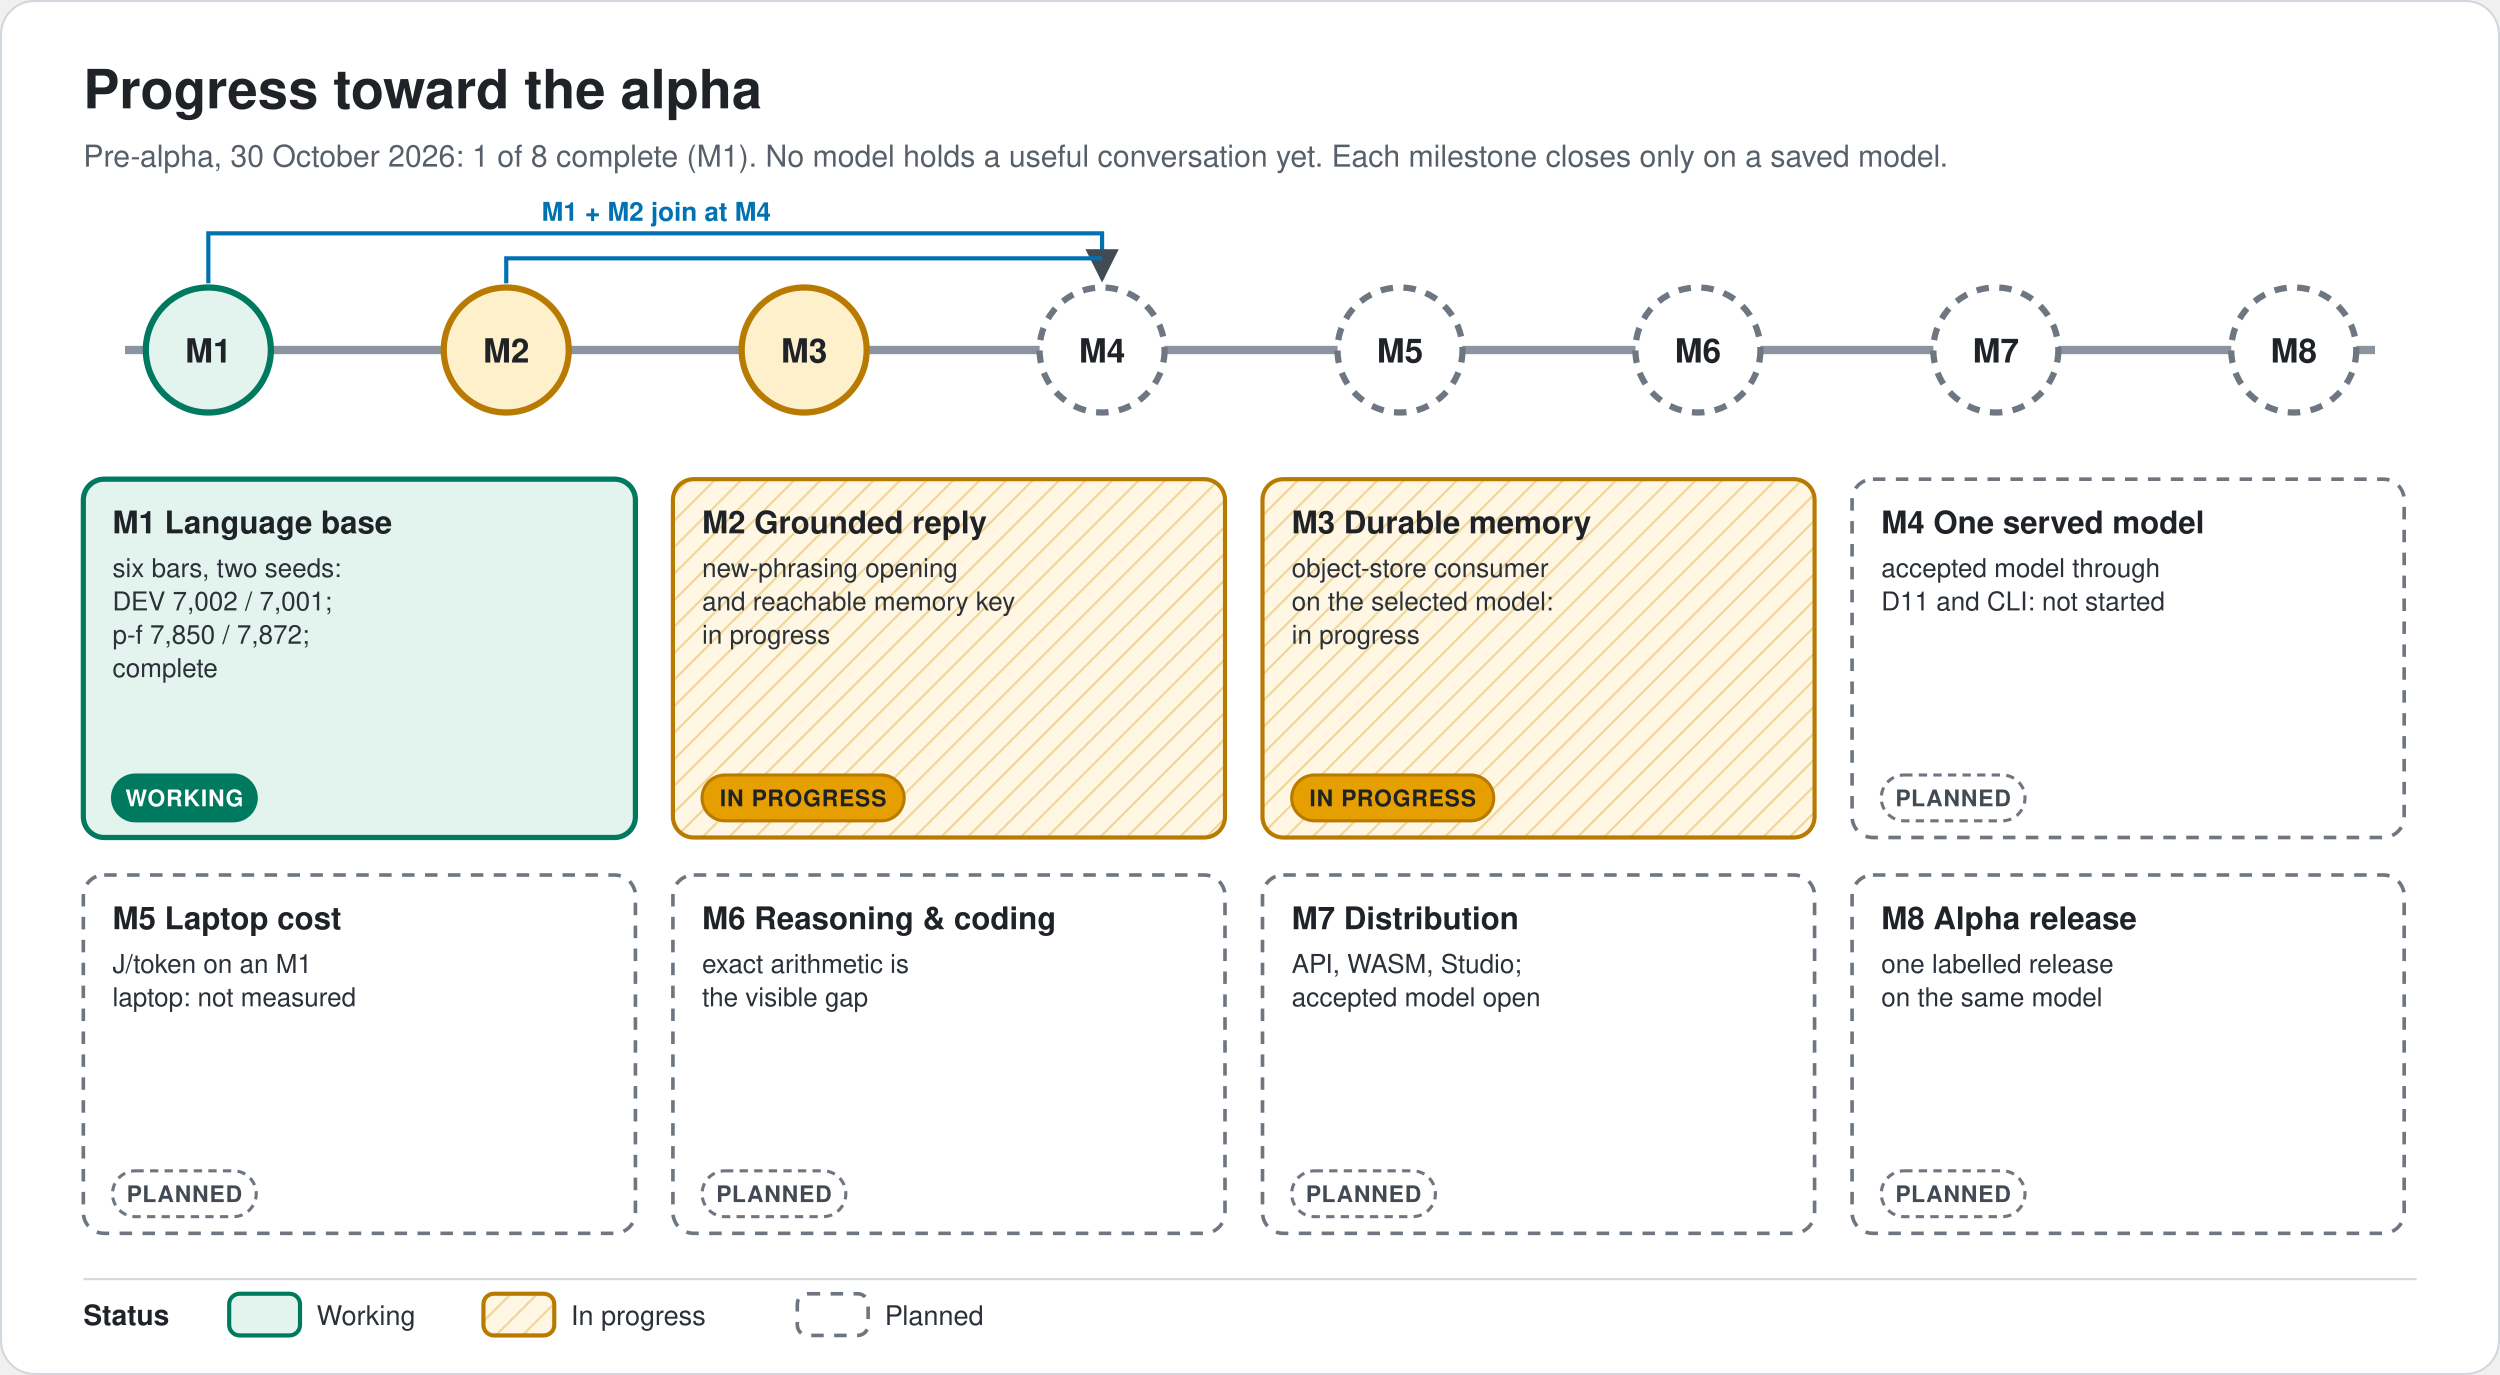
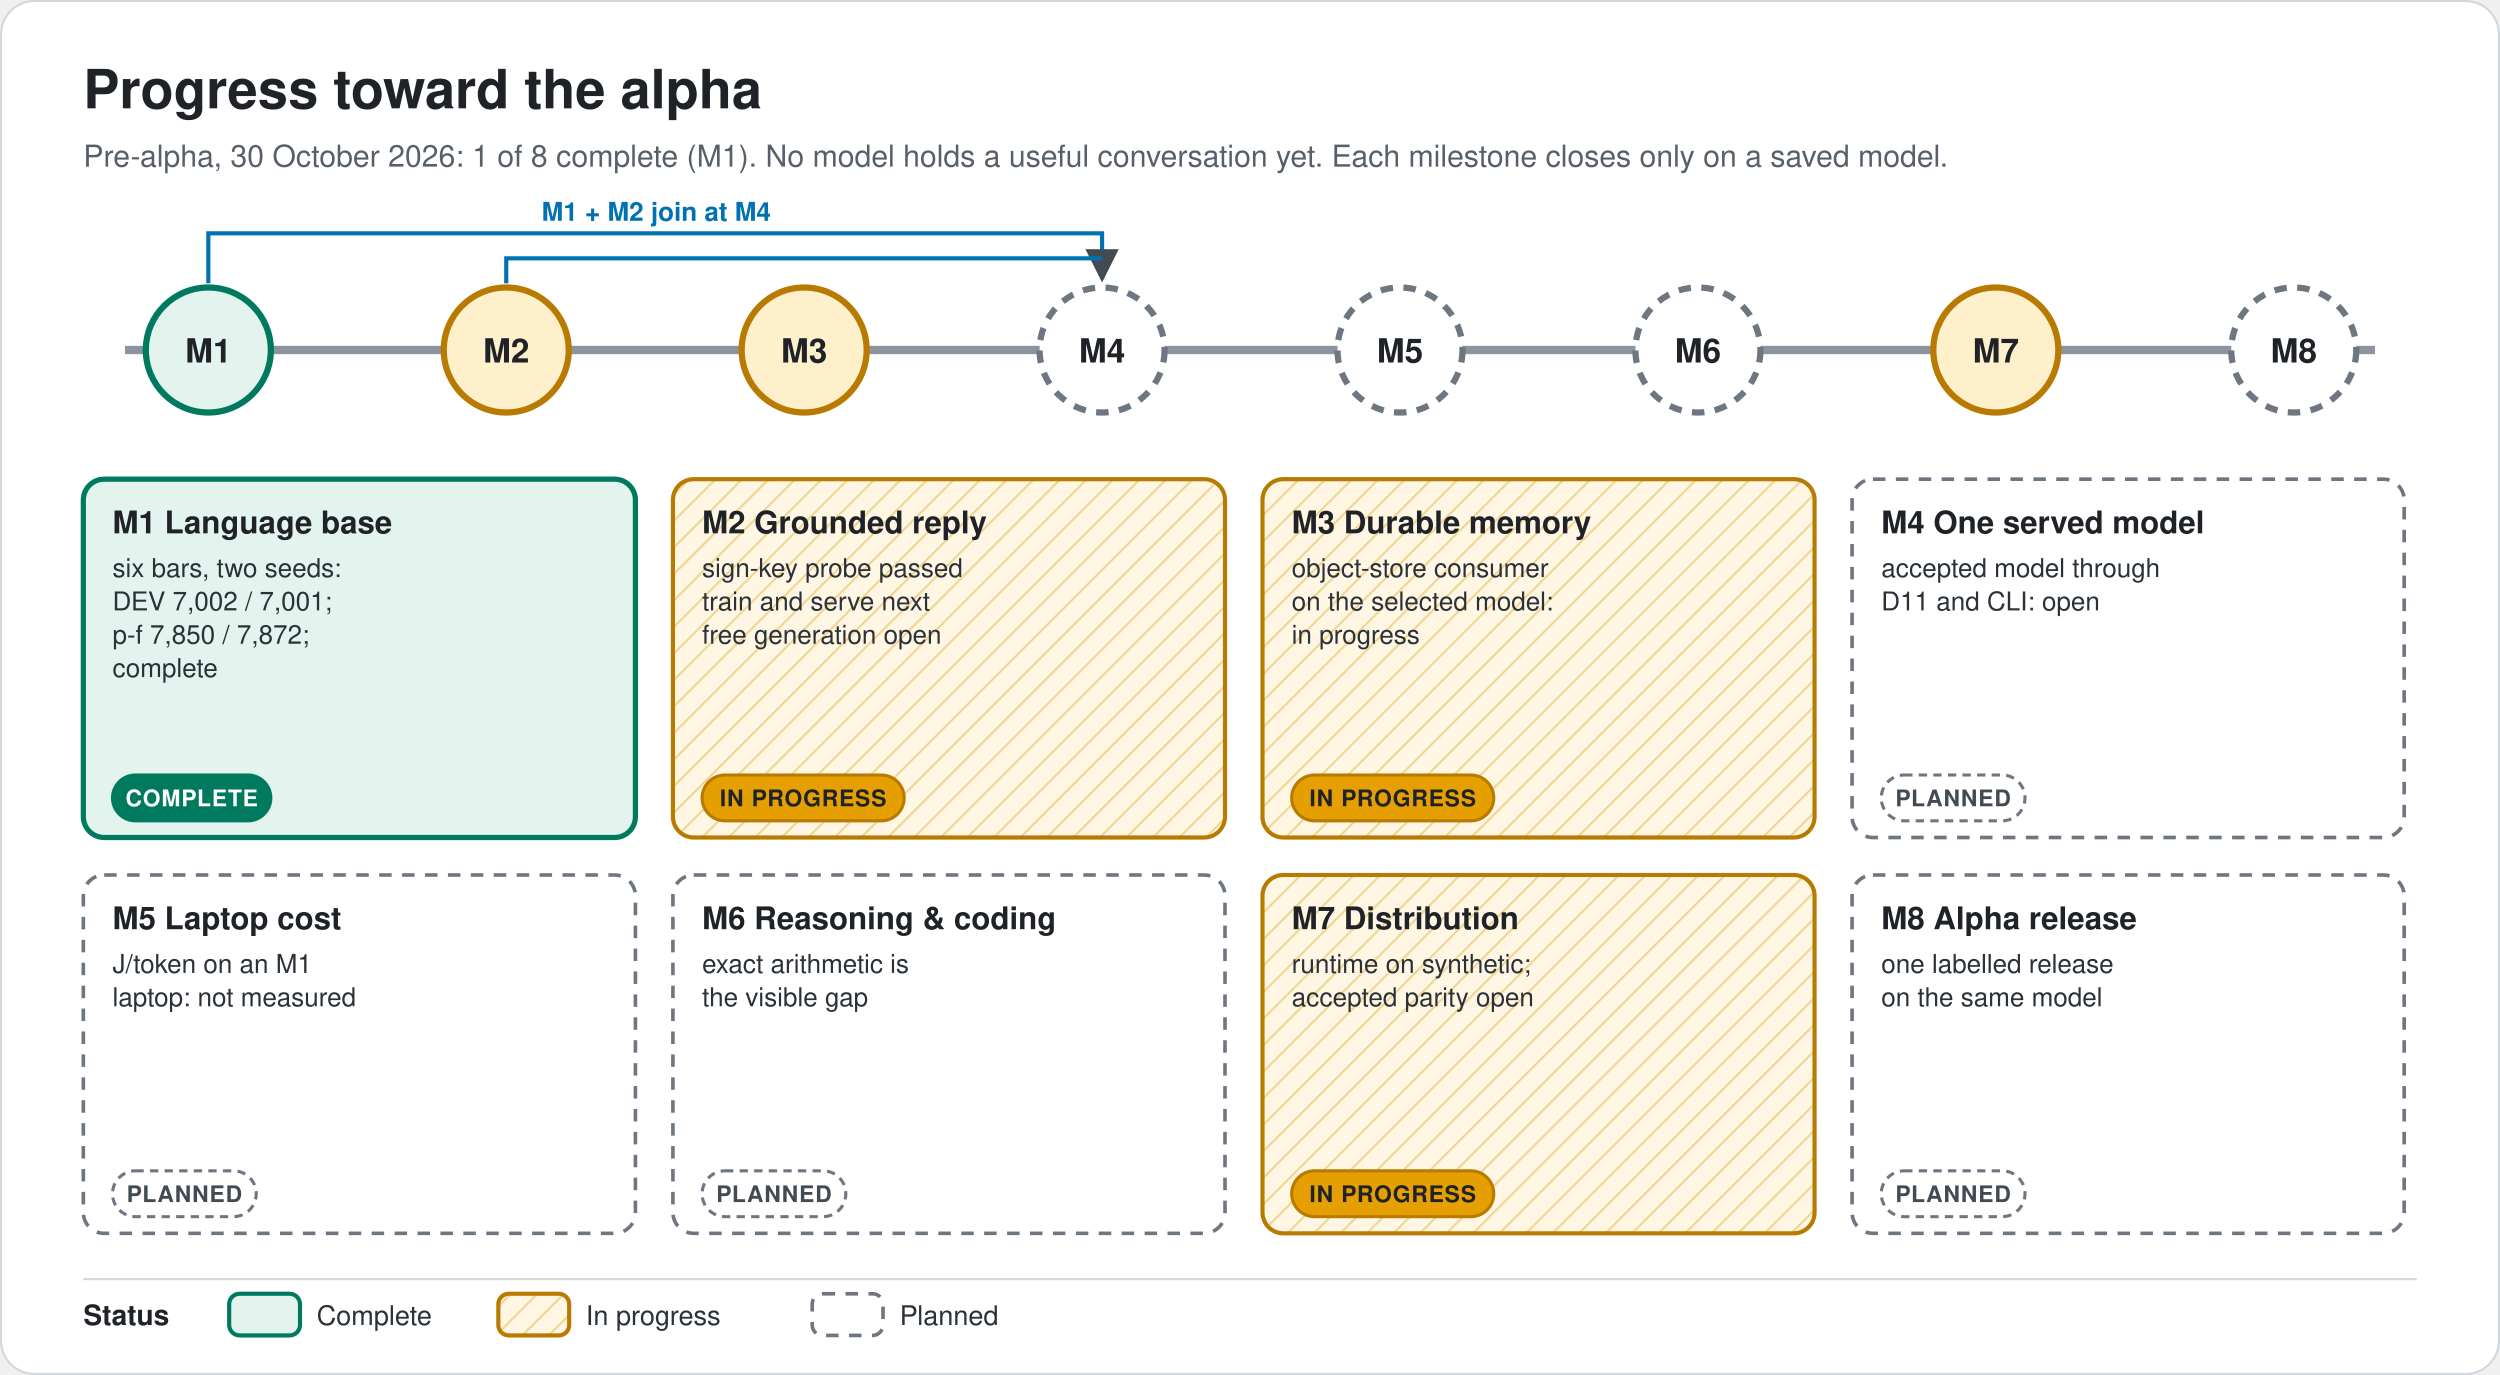
<svg xmlns="http://www.w3.org/2000/svg" viewBox="0 0 1200 660" width="1200" height="660" role="img" aria-labelledby="t d" font-family="-apple-system, BlinkMacSystemFont, 'Segoe UI', Helvetica, Arial, sans-serif">
  <defs>
    <marker id="ah" viewBox="0 0 10 10" refX="9" refY="5" markerWidth="8" markerHeight="8" orient="auto-start-reverse">
      <path d="M0,0 L10,5 L0,10 z" fill="#424A53" />
    </marker>
    <pattern id="hP" width="9" height="9" patternUnits="userSpaceOnUse" patternTransform="rotate(45)">
      <rect width="9" height="9" fill="#FFF7E3" />
      <line x1="0" y1="0" x2="0" y2="9" stroke="#F1D79A" stroke-width="2.2" />
    </pattern>
    <pattern id="hF" width="8" height="8" patternUnits="userSpaceOnUse">
      <rect width="8" height="8" fill="#F0F2F4" />
      <path d="M0,0 L8,8 M8,0 L0,8" stroke="#D3D8DD" stroke-width="1" />
    </pattern>
  </defs>
  <rect x="0.5" y="0.5" width="1199" height="659" rx="16" fill="#FFFFFF" stroke="#D0D7DE" stroke-width="1" />
  <text x="40" y="52" font-size="26" font-weight="700" fill="#1F2328" text-anchor="start">Progress toward the alpha</text>
  <text x="40" y="80" font-size="14.5" font-weight="400" fill="#57606A" text-anchor="start">Pre-alpha, 30 October 2026: 1 of 8 complete (M1). No model holds a useful conversation yet. Each milestone closes only on a saved model.</text>
  <path d="M60,168 L1140,168" fill="none" stroke="#8C959F" stroke-width="4" />
  <circle cx="100" cy="168" r="30" fill="#E3F4EE" stroke="#007A5E" stroke-width="3" />
  <text x="100" y="174" font-size="16" font-weight="700" fill="#1F2328" text-anchor="middle">M1</text>
  <circle cx="243" cy="168" r="30" fill="#FFF0CC" stroke="#B87A00" stroke-width="3" />
  <text x="243" y="174" font-size="16" font-weight="700" fill="#1F2328" text-anchor="middle">M2</text>
  <circle cx="386" cy="168" r="30" fill="#FFF0CC" stroke="#B87A00" stroke-width="3" />
  <text x="386" y="174" font-size="16" font-weight="700" fill="#1F2328" text-anchor="middle">M3</text>
  <circle cx="529" cy="168" r="30" fill="#FFFFFF" stroke="#6E7781" stroke-width="3" stroke-dasharray="6 5" />
  <text x="529" y="174" font-size="16" font-weight="700" fill="#1F2328" text-anchor="middle">M4</text>
  <circle cx="672" cy="168" r="30" fill="#FFFFFF" stroke="#6E7781" stroke-width="3" stroke-dasharray="6 5" />
  <text x="672" y="174" font-size="16" font-weight="700" fill="#1F2328" text-anchor="middle">M5</text>
  <circle cx="815" cy="168" r="30" fill="#FFFFFF" stroke="#6E7781" stroke-width="3" stroke-dasharray="6 5" />
  <text x="815" y="174" font-size="16" font-weight="700" fill="#1F2328" text-anchor="middle">M6</text>
-   <circle cx="958" cy="168" r="30" fill="#FFFFFF" stroke="#6E7781" stroke-width="3" stroke-dasharray="6 5" />
+   <circle cx="958" cy="168" r="30" fill="#FFF0CC" stroke="#B87A00" stroke-width="3" />
  <text x="958" y="174" font-size="16" font-weight="700" fill="#1F2328" text-anchor="middle">M7</text>
  <circle cx="1101" cy="168" r="30" fill="#FFFFFF" stroke="#6E7781" stroke-width="3" stroke-dasharray="6 5" />
  <text x="1101" y="174" font-size="16" font-weight="700" fill="#1F2328" text-anchor="middle">M8</text>
  <path d="M100,136 L100,112 L529,112 L529,134" fill="none" stroke="#0072B2" stroke-width="2" marker-end="url(#ah)" />
  <path d="M243,136 L243,124 L529,124" fill="none" stroke="#0072B2" stroke-width="2" />
  <text x="315" y="106" font-size="12.5" font-weight="700" fill="#0072B2" text-anchor="middle">M1 + M2 join at M4</text>
  <rect x="40" y="230" width="265" height="172" rx="10" fill="#E3F4EE" stroke="#007A5E" stroke-width="2.5" />
  <text x="54" y="256" font-size="15" font-weight="700" fill="#1F2328" text-anchor="start">M1  Language base</text>
  <text x="54" y="277" font-size="12.5" font-weight="400" fill="#2B3138" text-anchor="start">six bars, two seeds:</text>
  <text x="54" y="293" font-size="12.5" font-weight="400" fill="#2B3138" text-anchor="start">DEV 7,002 / 7,001;</text>
  <text x="54" y="309" font-size="12.5" font-weight="400" fill="#2B3138" text-anchor="start">p-f 7,850 / 7,872;</text>
  <text x="54" y="325" font-size="12.5" font-weight="400" fill="#2B3138" text-anchor="start">complete</text>
-   <rect x="54" y="372" width="69" height="22" rx="11" fill="#007A5E" stroke="#007A5E" stroke-width="1.5" />
-   <text x="88.5" y="387" font-size="11" font-weight="700" fill="#FFFFFF" text-anchor="middle" letter-spacing="0.4">WORKING</text>
+   <rect x="54" y="372" width="76" height="22" rx="11" fill="#007A5E" stroke="#007A5E" stroke-width="1.5" />
+   <text x="92" y="387" font-size="11" font-weight="700" fill="#FFFFFF" text-anchor="middle" letter-spacing="0.4">COMPLETE</text>
  <rect x="323" y="230" width="265" height="172" rx="10" fill="url(#hP)" stroke="#B87A00" stroke-width="2" />
  <text x="337" y="256" font-size="15" font-weight="700" fill="#1F2328" text-anchor="start">M2  Grounded reply</text>
-   <text x="337" y="277" font-size="12.5" font-weight="400" fill="#2B3138" text-anchor="start">new-phrasing opening</text>
-   <text x="337" y="293" font-size="12.5" font-weight="400" fill="#2B3138" text-anchor="start">and reachable memory key</text>
-   <text x="337" y="309" font-size="12.5" font-weight="400" fill="#2B3138" text-anchor="start">in progress</text>
+   <text x="337" y="277" font-size="12.5" font-weight="400" fill="#2B3138" text-anchor="start">sign-key probe passed</text>
+   <text x="337" y="293" font-size="12.5" font-weight="400" fill="#2B3138" text-anchor="start">train and serve next</text>
+   <text x="337" y="309" font-size="12.5" font-weight="400" fill="#2B3138" text-anchor="start">free generation open</text>
  <rect x="337" y="372" width="97" height="22" rx="11" fill="#E69F00" stroke="#B87A00" stroke-width="1.5" />
  <text x="385.5" y="387" font-size="11" font-weight="700" fill="#1F2328" text-anchor="middle" letter-spacing="0.4">IN PROGRESS</text>
  <rect x="606" y="230" width="265" height="172" rx="10" fill="url(#hP)" stroke="#B87A00" stroke-width="2" />
  <text x="620" y="256" font-size="15" font-weight="700" fill="#1F2328" text-anchor="start">M3  Durable memory</text>
  <text x="620" y="277" font-size="12.5" font-weight="400" fill="#2B3138" text-anchor="start">object-store consumer</text>
  <text x="620" y="293" font-size="12.5" font-weight="400" fill="#2B3138" text-anchor="start">on the selected model:</text>
  <text x="620" y="309" font-size="12.5" font-weight="400" fill="#2B3138" text-anchor="start">in progress</text>
  <rect x="620" y="372" width="97" height="22" rx="11" fill="#E69F00" stroke="#B87A00" stroke-width="1.5" />
  <text x="668.5" y="387" font-size="11" font-weight="700" fill="#1F2328" text-anchor="middle" letter-spacing="0.4">IN PROGRESS</text>
  <rect x="889" y="230" width="265" height="172" rx="10" fill="#FFFFFF" stroke="#6E7781" stroke-width="1.75" stroke-dasharray="6 5" />
  <text x="903" y="256" font-size="15" font-weight="700" fill="#1F2328" text-anchor="start">M4  One served model</text>
  <text x="903" y="277" font-size="12.5" font-weight="400" fill="#2B3138" text-anchor="start">accepted model through</text>
-   <text x="903" y="293" font-size="12.5" font-weight="400" fill="#2B3138" text-anchor="start">D11 and CLI: not started</text>
+   <text x="903" y="293" font-size="12.5" font-weight="400" fill="#2B3138" text-anchor="start">D11 and CLI: open</text>
  <rect x="903" y="372" width="69" height="22" rx="11" fill="#FFFFFF" stroke="#6E7781" stroke-width="1.5" stroke-dasharray="4 3" />
  <text x="937.5" y="387" font-size="11" font-weight="700" fill="#424A53" text-anchor="middle" letter-spacing="0.4">PLANNED</text>
  <rect x="40" y="420" width="265" height="172" rx="10" fill="#FFFFFF" stroke="#6E7781" stroke-width="1.75" stroke-dasharray="6 5" />
  <text x="54" y="446" font-size="15" font-weight="700" fill="#1F2328" text-anchor="start">M5  Laptop cost</text>
  <text x="54" y="467" font-size="12.5" font-weight="400" fill="#2B3138" text-anchor="start">J/token on an M1</text>
  <text x="54" y="483" font-size="12.5" font-weight="400" fill="#2B3138" text-anchor="start">laptop: not measured</text>
  <rect x="54" y="562" width="69" height="22" rx="11" fill="#FFFFFF" stroke="#6E7781" stroke-width="1.5" stroke-dasharray="4 3" />
  <text x="88.5" y="577" font-size="11" font-weight="700" fill="#424A53" text-anchor="middle" letter-spacing="0.4">PLANNED</text>
  <rect x="323" y="420" width="265" height="172" rx="10" fill="#FFFFFF" stroke="#6E7781" stroke-width="1.75" stroke-dasharray="6 5" />
  <text x="337" y="446" font-size="15" font-weight="700" fill="#1F2328" text-anchor="start">M6  Reasoning &amp; coding</text>
  <text x="337" y="467" font-size="12.5" font-weight="400" fill="#2B3138" text-anchor="start">exact arithmetic is</text>
  <text x="337" y="483" font-size="12.5" font-weight="400" fill="#2B3138" text-anchor="start">the visible gap</text>
  <rect x="337" y="562" width="69" height="22" rx="11" fill="#FFFFFF" stroke="#6E7781" stroke-width="1.5" stroke-dasharray="4 3" />
  <text x="371.5" y="577" font-size="11" font-weight="700" fill="#424A53" text-anchor="middle" letter-spacing="0.4">PLANNED</text>
-   <rect x="606" y="420" width="265" height="172" rx="10" fill="#FFFFFF" stroke="#6E7781" stroke-width="1.75" stroke-dasharray="6 5" />
+   <rect x="606" y="420" width="265" height="172" rx="10" fill="url(#hP)" stroke="#B87A00" stroke-width="2" />
  <text x="620" y="446" font-size="15" font-weight="700" fill="#1F2328" text-anchor="start">M7  Distribution</text>
-   <text x="620" y="467" font-size="12.5" font-weight="400" fill="#2B3138" text-anchor="start">API, WASM, Studio;</text>
-   <text x="620" y="483" font-size="12.5" font-weight="400" fill="#2B3138" text-anchor="start">accepted model open</text>
-   <rect x="620" y="562" width="69" height="22" rx="11" fill="#FFFFFF" stroke="#6E7781" stroke-width="1.5" stroke-dasharray="4 3" />
-   <text x="654.5" y="577" font-size="11" font-weight="700" fill="#424A53" text-anchor="middle" letter-spacing="0.4">PLANNED</text>
+   <text x="620" y="467" font-size="12.5" font-weight="400" fill="#2B3138" text-anchor="start">runtime on synthetic;</text>
+   <text x="620" y="483" font-size="12.5" font-weight="400" fill="#2B3138" text-anchor="start">accepted parity open</text>
+   <rect x="620" y="562" width="97" height="22" rx="11" fill="#E69F00" stroke="#B87A00" stroke-width="1.5" />
+   <text x="668.5" y="577" font-size="11" font-weight="700" fill="#1F2328" text-anchor="middle" letter-spacing="0.4">IN PROGRESS</text>
  <rect x="889" y="420" width="265" height="172" rx="10" fill="#FFFFFF" stroke="#6E7781" stroke-width="1.75" stroke-dasharray="6 5" />
  <text x="903" y="446" font-size="15" font-weight="700" fill="#1F2328" text-anchor="start">M8  Alpha release</text>
  <text x="903" y="467" font-size="12.5" font-weight="400" fill="#2B3138" text-anchor="start">one labelled release</text>
  <text x="903" y="483" font-size="12.5" font-weight="400" fill="#2B3138" text-anchor="start">on the same model</text>
  <rect x="903" y="562" width="69" height="22" rx="11" fill="#FFFFFF" stroke="#6E7781" stroke-width="1.5" stroke-dasharray="4 3" />
  <text x="937.5" y="577" font-size="11" font-weight="700" fill="#424A53" text-anchor="middle" letter-spacing="0.4">PLANNED</text>
  <path d="M40,614 L1160,614" fill="none" stroke="#D0D7DE" stroke-width="1" />
  <text x="40" y="636" font-size="13.5" font-weight="700" fill="#1F2328" text-anchor="start">Status</text>
  <rect x="110" y="621" width="34" height="20" rx="5" fill="#E3F4EE" stroke="#007A5E" stroke-width="2" />
-   <text x="152" y="636" font-size="13" font-weight="400" fill="#2B3138" text-anchor="start">Working</text>
-   <rect x="232.05" y="621" width="34" height="20" rx="5" fill="url(#hP)" stroke="#B87A00" stroke-width="2" />
-   <text x="274.05" y="636" font-size="13" font-weight="400" fill="#2B3138" text-anchor="start">In progress</text>
-   <rect x="382.7" y="621" width="34" height="20" rx="5" fill="#FFFFFF" stroke="#6E7781" stroke-width="1.75" stroke-dasharray="6 5" />
-   <text x="424.7" y="636" font-size="13" font-weight="400" fill="#2B3138" text-anchor="start">Planned</text>
+   <text x="152" y="636" font-size="13" font-weight="400" fill="#2B3138" text-anchor="start">Complete</text>
+   <rect x="239.2" y="621" width="34" height="20" rx="5" fill="url(#hP)" stroke="#B87A00" stroke-width="2" />
+   <text x="281.2" y="636" font-size="13" font-weight="400" fill="#2B3138" text-anchor="start">In progress</text>
+   <rect x="389.85" y="621" width="34" height="20" rx="5" fill="#FFFFFF" stroke="#6E7781" stroke-width="1.75" stroke-dasharray="6 5" />
+   <text x="431.85" y="636" font-size="13" font-weight="400" fill="#2B3138" text-anchor="start">Planned</text>
</svg>
